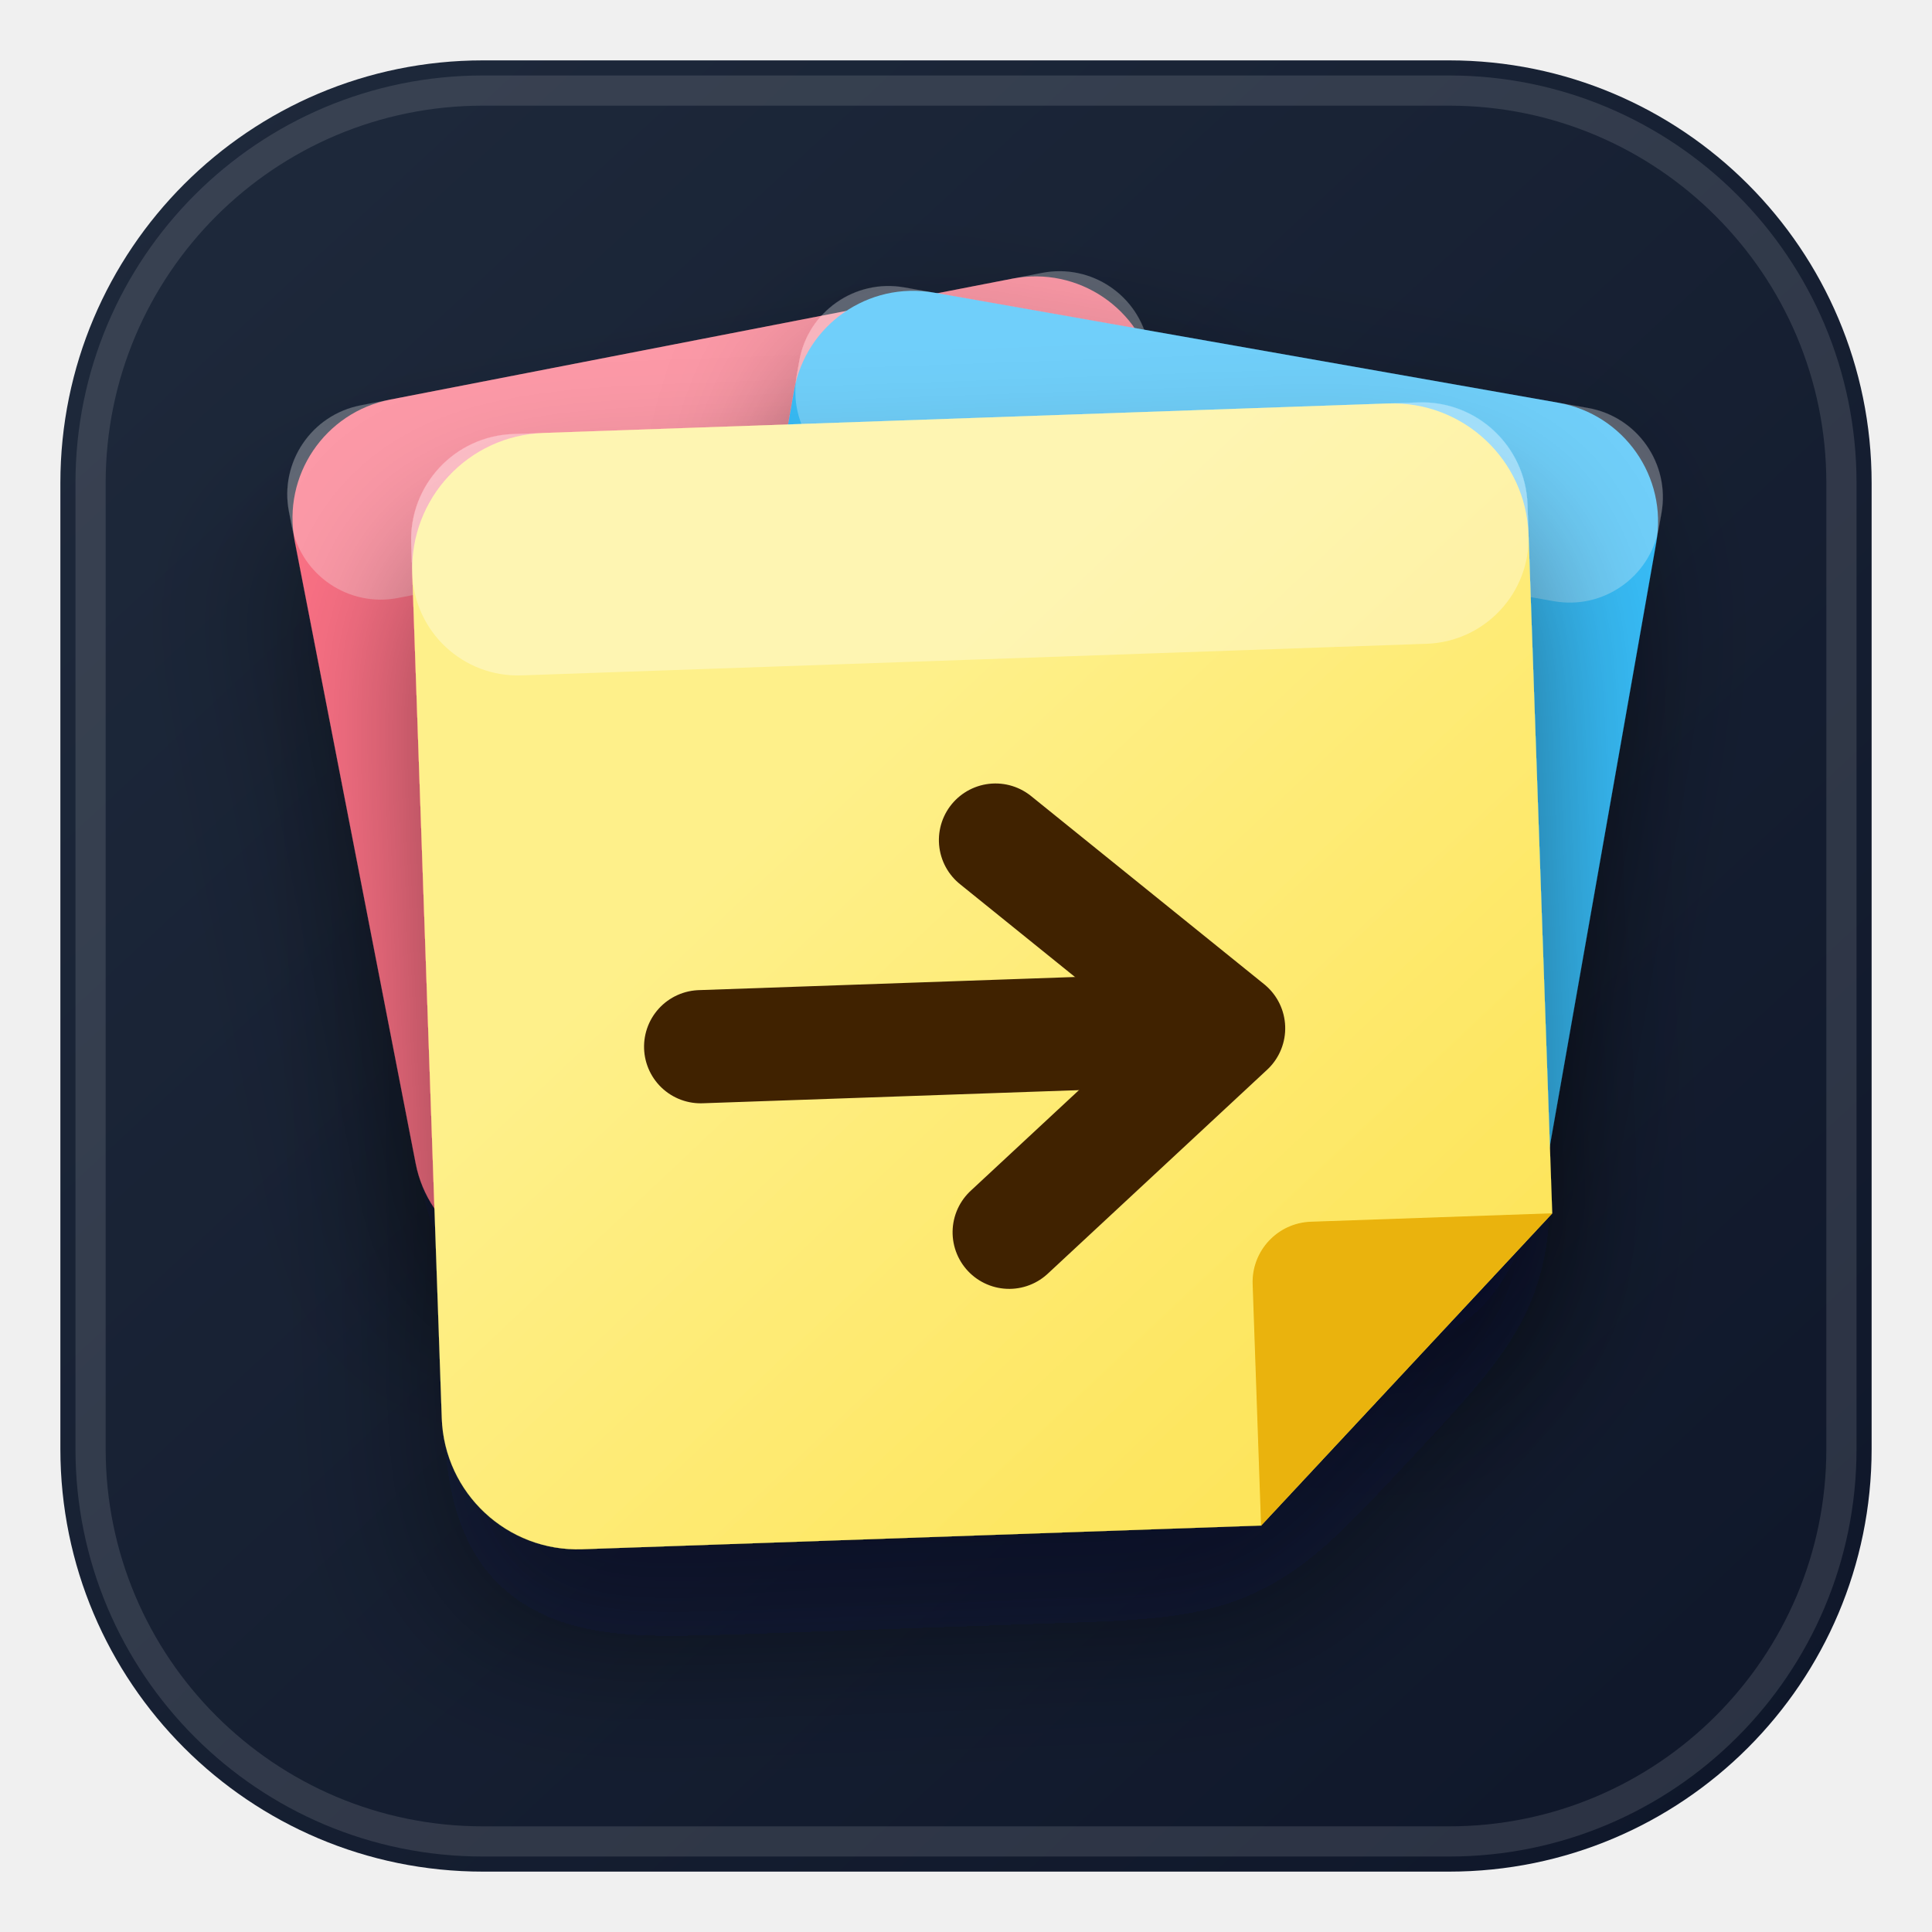
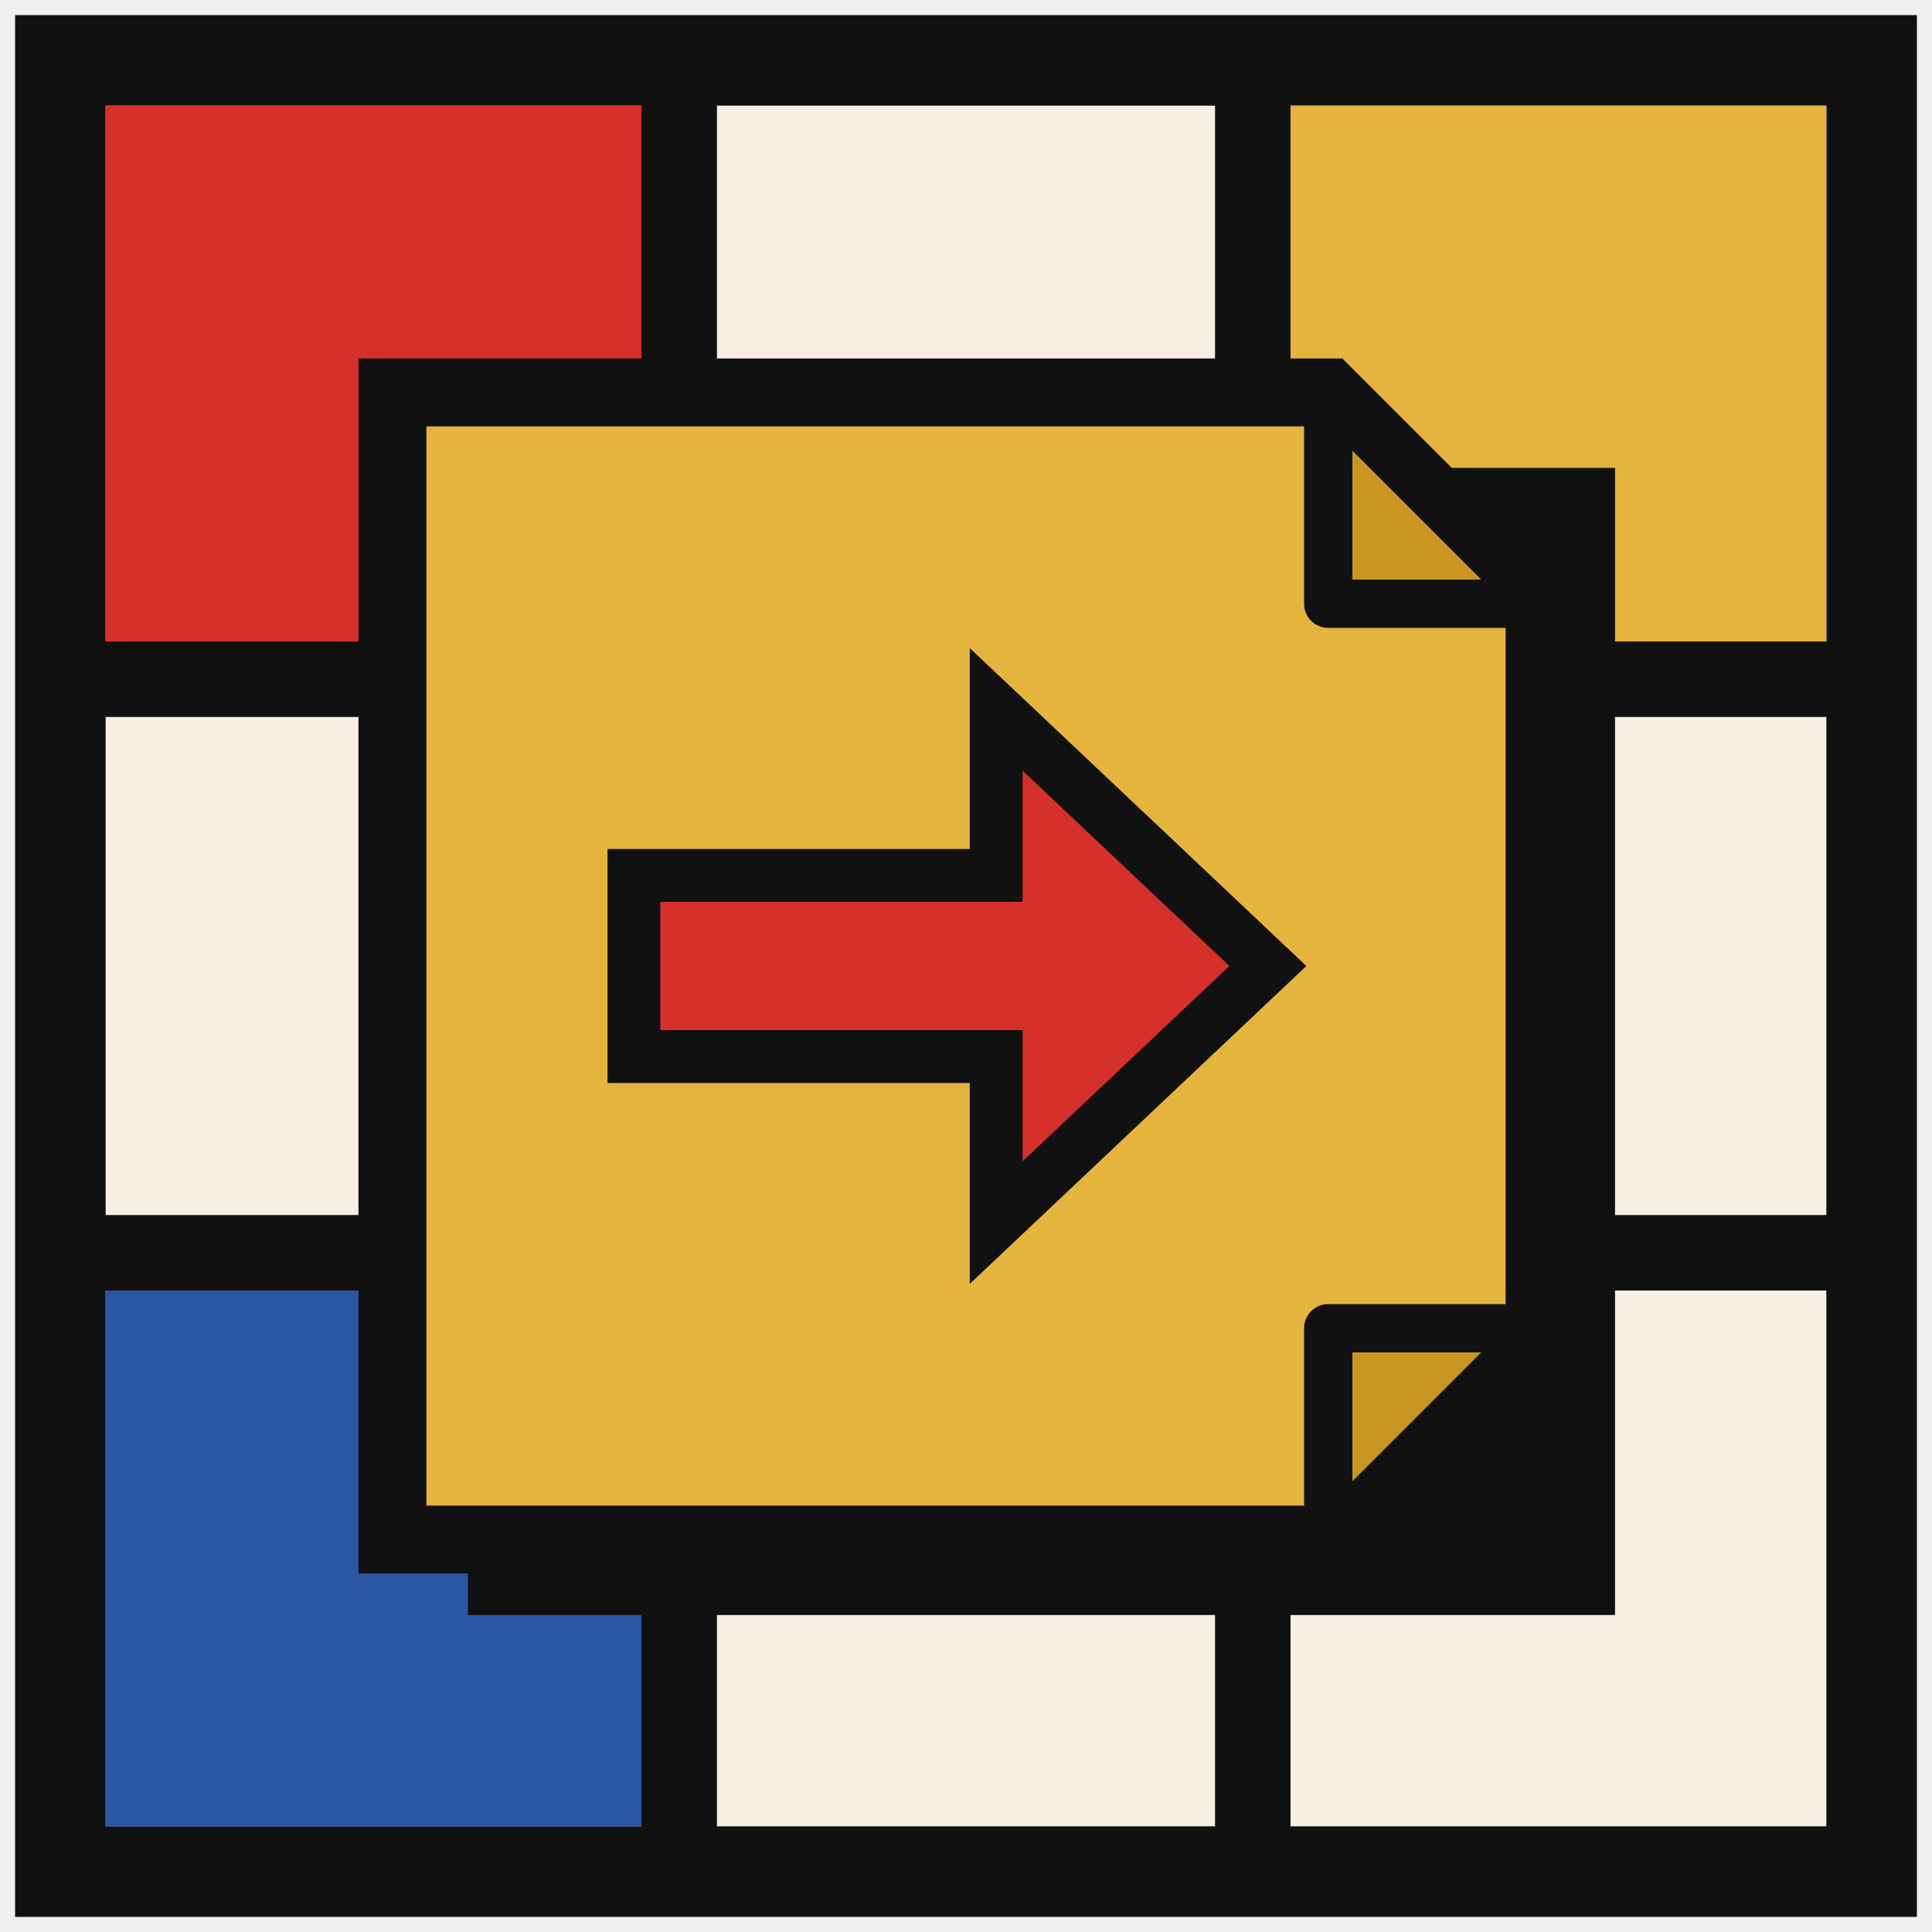
<svg xmlns="http://www.w3.org/2000/svg" viewBox="0 0 128 128" fill="none">
-   <defs>
-     <linearGradient id="bg" x1="12" y1="8" x2="116" y2="120" gradientUnits="userSpaceOnUse">
-       <stop offset="0%" stop-color="#1e293b" />
-       <stop offset="100%" stop-color="#0f172a" />
-     </linearGradient>
-     <linearGradient id="canary" x1="28" y1="22" x2="100" y2="104" gradientUnits="userSpaceOnUse">
-       <stop offset="0%" stop-color="#fef08a" />
-       <stop offset="72%" stop-color="#fde047" />
-       <stop offset="100%" stop-color="#facc15" />
-     </linearGradient>
-     <filter id="drop" x="-15%" y="-15%" width="140%" height="145%">
-       <feDropShadow dx="0" dy="6" stdDeviation="5" flood-color="#020617" flood-opacity="0.45" />
-     </filter>
-   </defs>
-   <rect x="4" y="4" width="120" height="120" rx="28" fill="url(#bg)" />
-   <rect x="6" y="6" width="116" height="116" rx="26" stroke="#ffffff" stroke-opacity="0.12" stroke-width="2" />
-   <g transform="translate(18 28) rotate(-11)" filter="url(#drop)">
-     <rect width="58" height="58" rx="8" fill="#fb7185" />
-     <rect width="58" height="13" rx="6" fill="#ffffff" fill-opacity="0.28" />
-   </g>
-   <g transform="translate(54 18) rotate(10)" filter="url(#drop)">
-     <rect width="58" height="58" rx="8" fill="#38bdf8" />
-     <rect width="58" height="13" rx="6" fill="#ffffff" fill-opacity="0.28" />
-   </g>
-   <g transform="translate(27 29) rotate(-2)" filter="url(#drop)">
-     <path d="M9 0 H65 A9 9 0 0 1 74 9 V54 L54 74 H9 A9 9 0 0 1 0 65 V9 A9 9 0 0 1 9 0 Z" fill="url(#canary)" />
-     <rect x="0" y="0" width="74" height="16" rx="7" fill="#ffffff" fill-opacity="0.34" />
-     <path d="M54 74 V58 A4 4 0 0 1 58 54 H74 Z" fill="#eab308" />
-     <path d="M18 41 H51" stroke="#3f2104" stroke-width="7.5" stroke-linecap="round" />
-     <path d="M38 28 L53 41 L38 54" stroke="#3f2104" stroke-width="7.5" stroke-linecap="round" stroke-linejoin="round" />
+   <rect x="4" y="4" width="120" height="120" fill="#F5F0E2" stroke="#111111" stroke-width="6" />
+   <rect x="7" y="7" width="38" height="38" fill="#D6302A" />
+   <rect x="7" y="83" width="38" height="38" fill="#2B56A3" />
+   <rect x="83" y="7" width="38" height="38" fill="#E4B43C" />
+   <path d="M45 4V124M83 4V124M4 45H124M4 83H124" stroke="#111111" stroke-width="5" />
+   <g transform="translate(26 26)">
+     <rect x="5" y="5" width="76" height="76" fill="#111111" />
+     <path d="M0 0 H62 L76 14 V62 L62 76 H0 Z" fill="#E4B43C" stroke="#111111" stroke-width="4.5" stroke-linejoin="miter" />
+     <path d="M62 0 V14 H76 Z" fill="#C99622" stroke="#111111" stroke-width="3.2" stroke-linejoin="round" />
+     <path d="M62 76 V62 H76 Z" fill="#C99622" stroke="#111111" stroke-width="3.2" stroke-linejoin="round" />
+     <path d="M16 32 H40 V21 L58 38 L40 55 V44 H16 Z" fill="#D6302A" stroke="#111111" stroke-width="3.5" stroke-linejoin="miter" />
  </g>
</svg>
